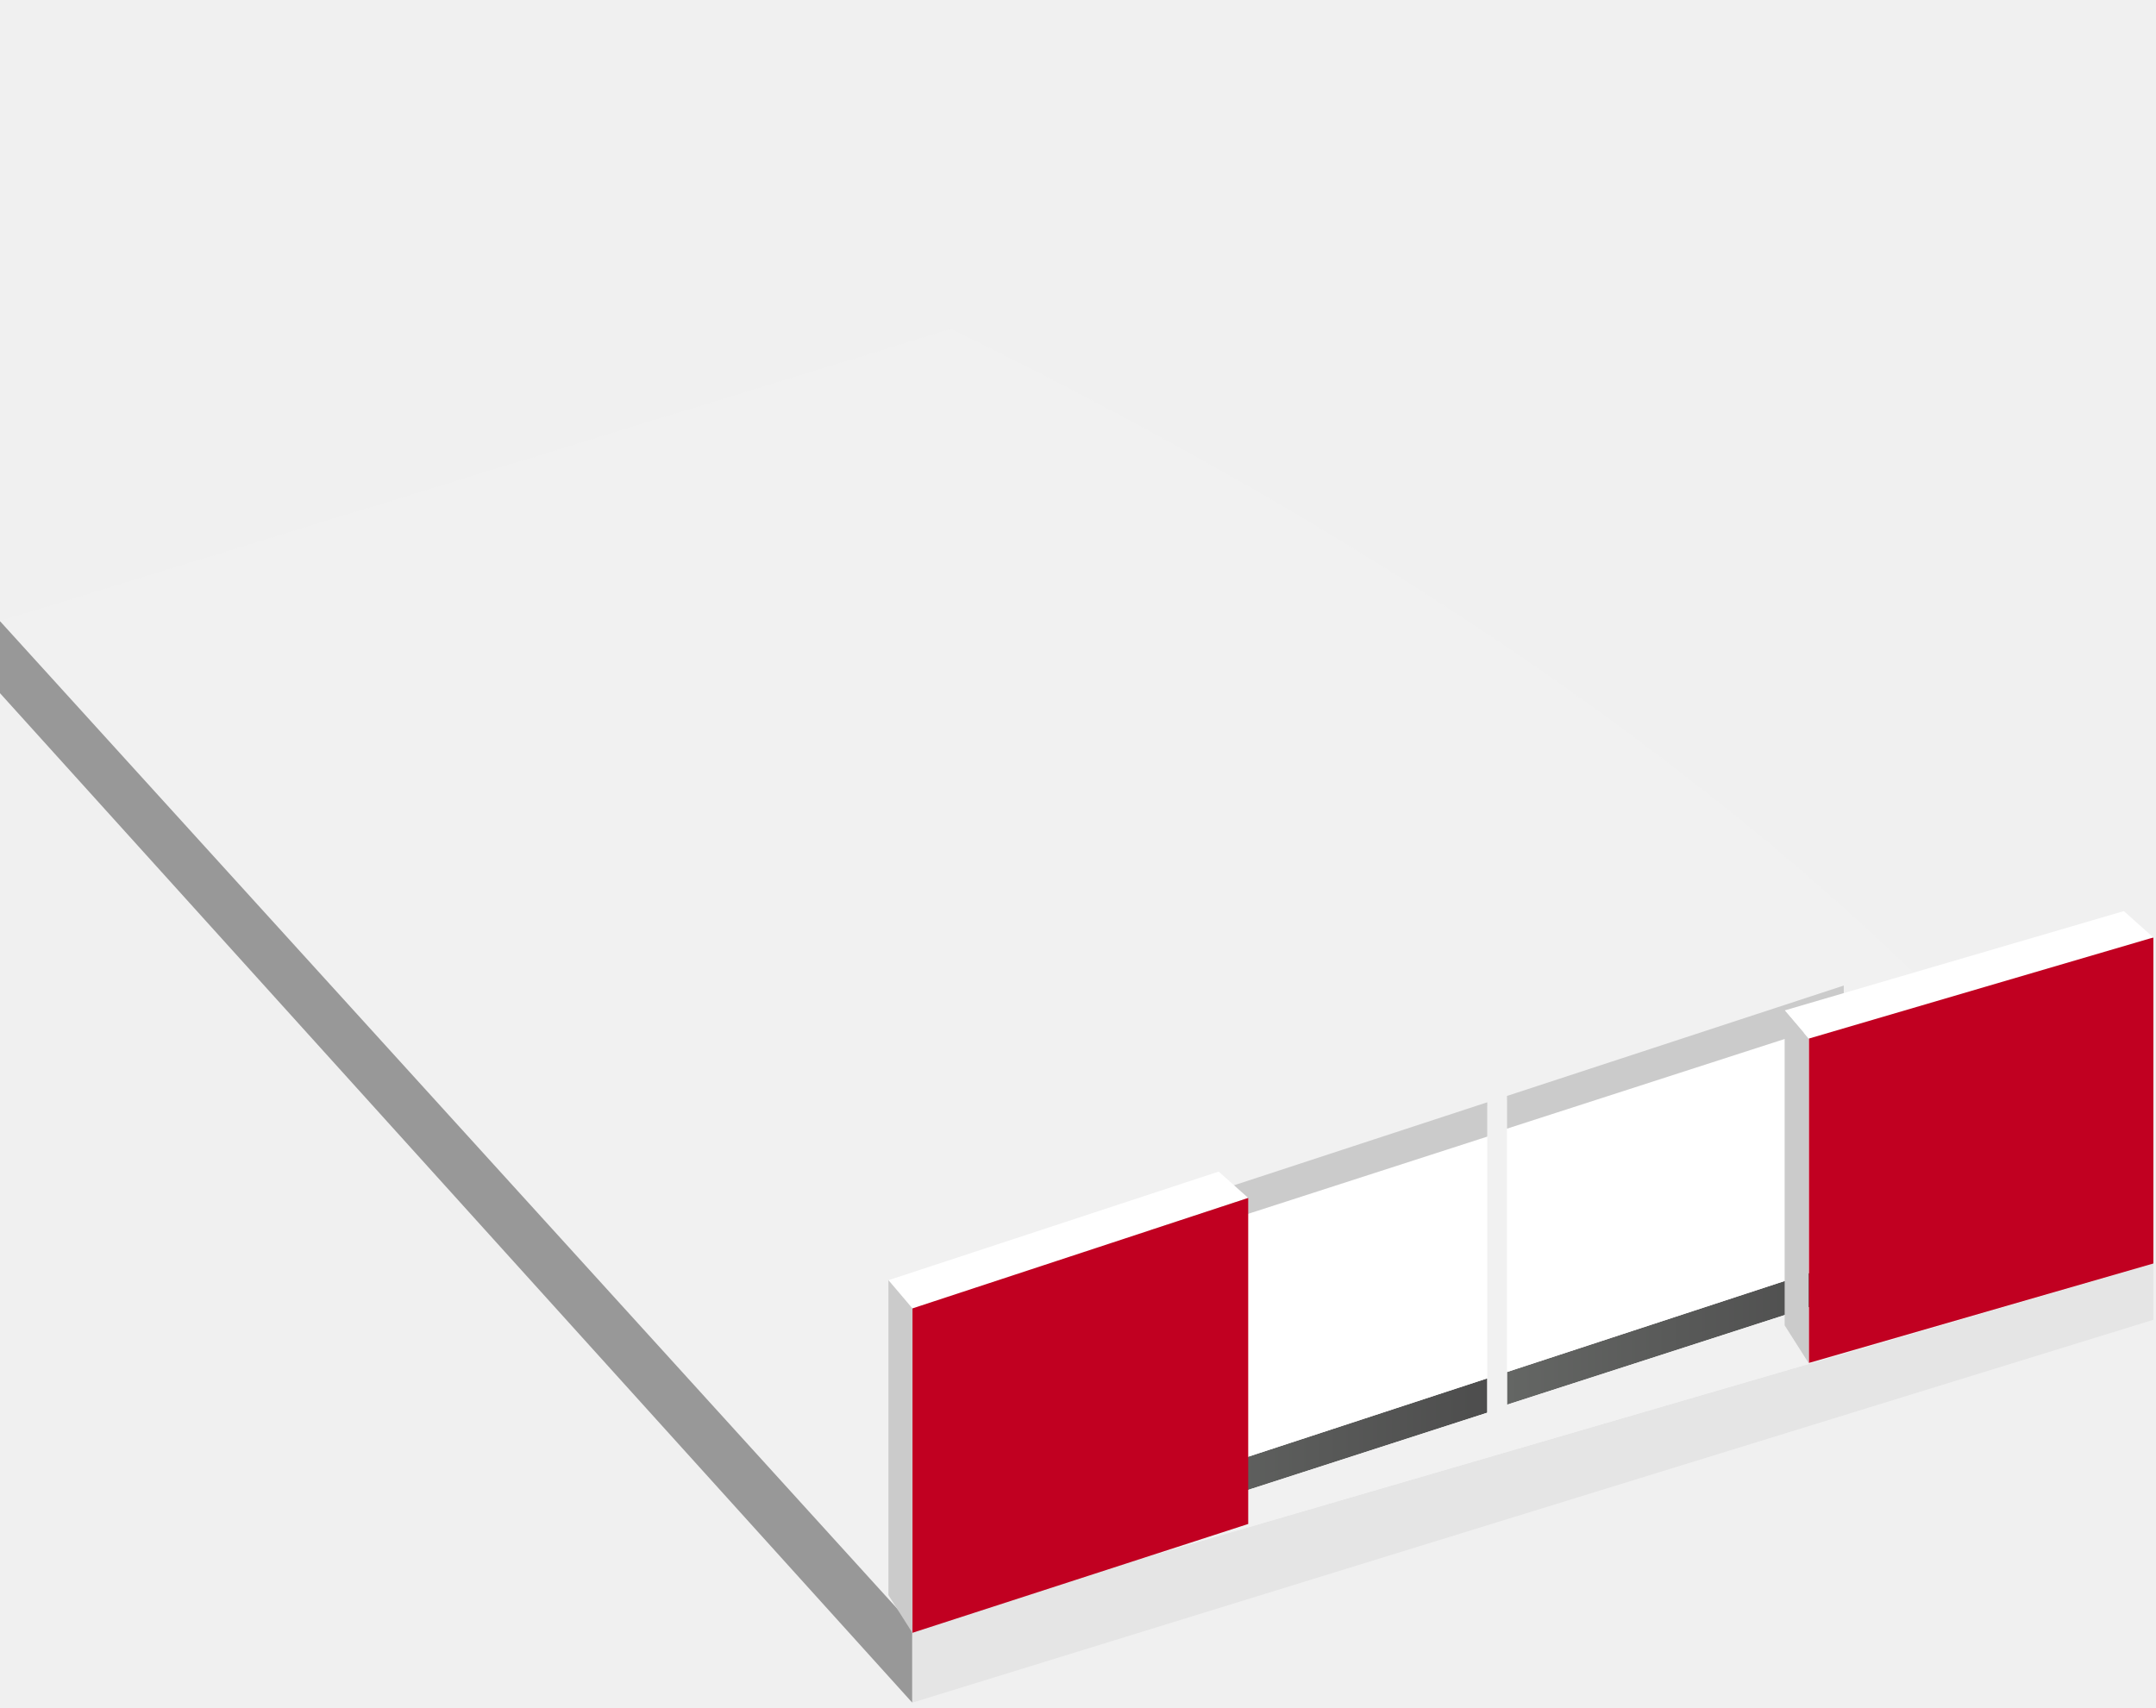
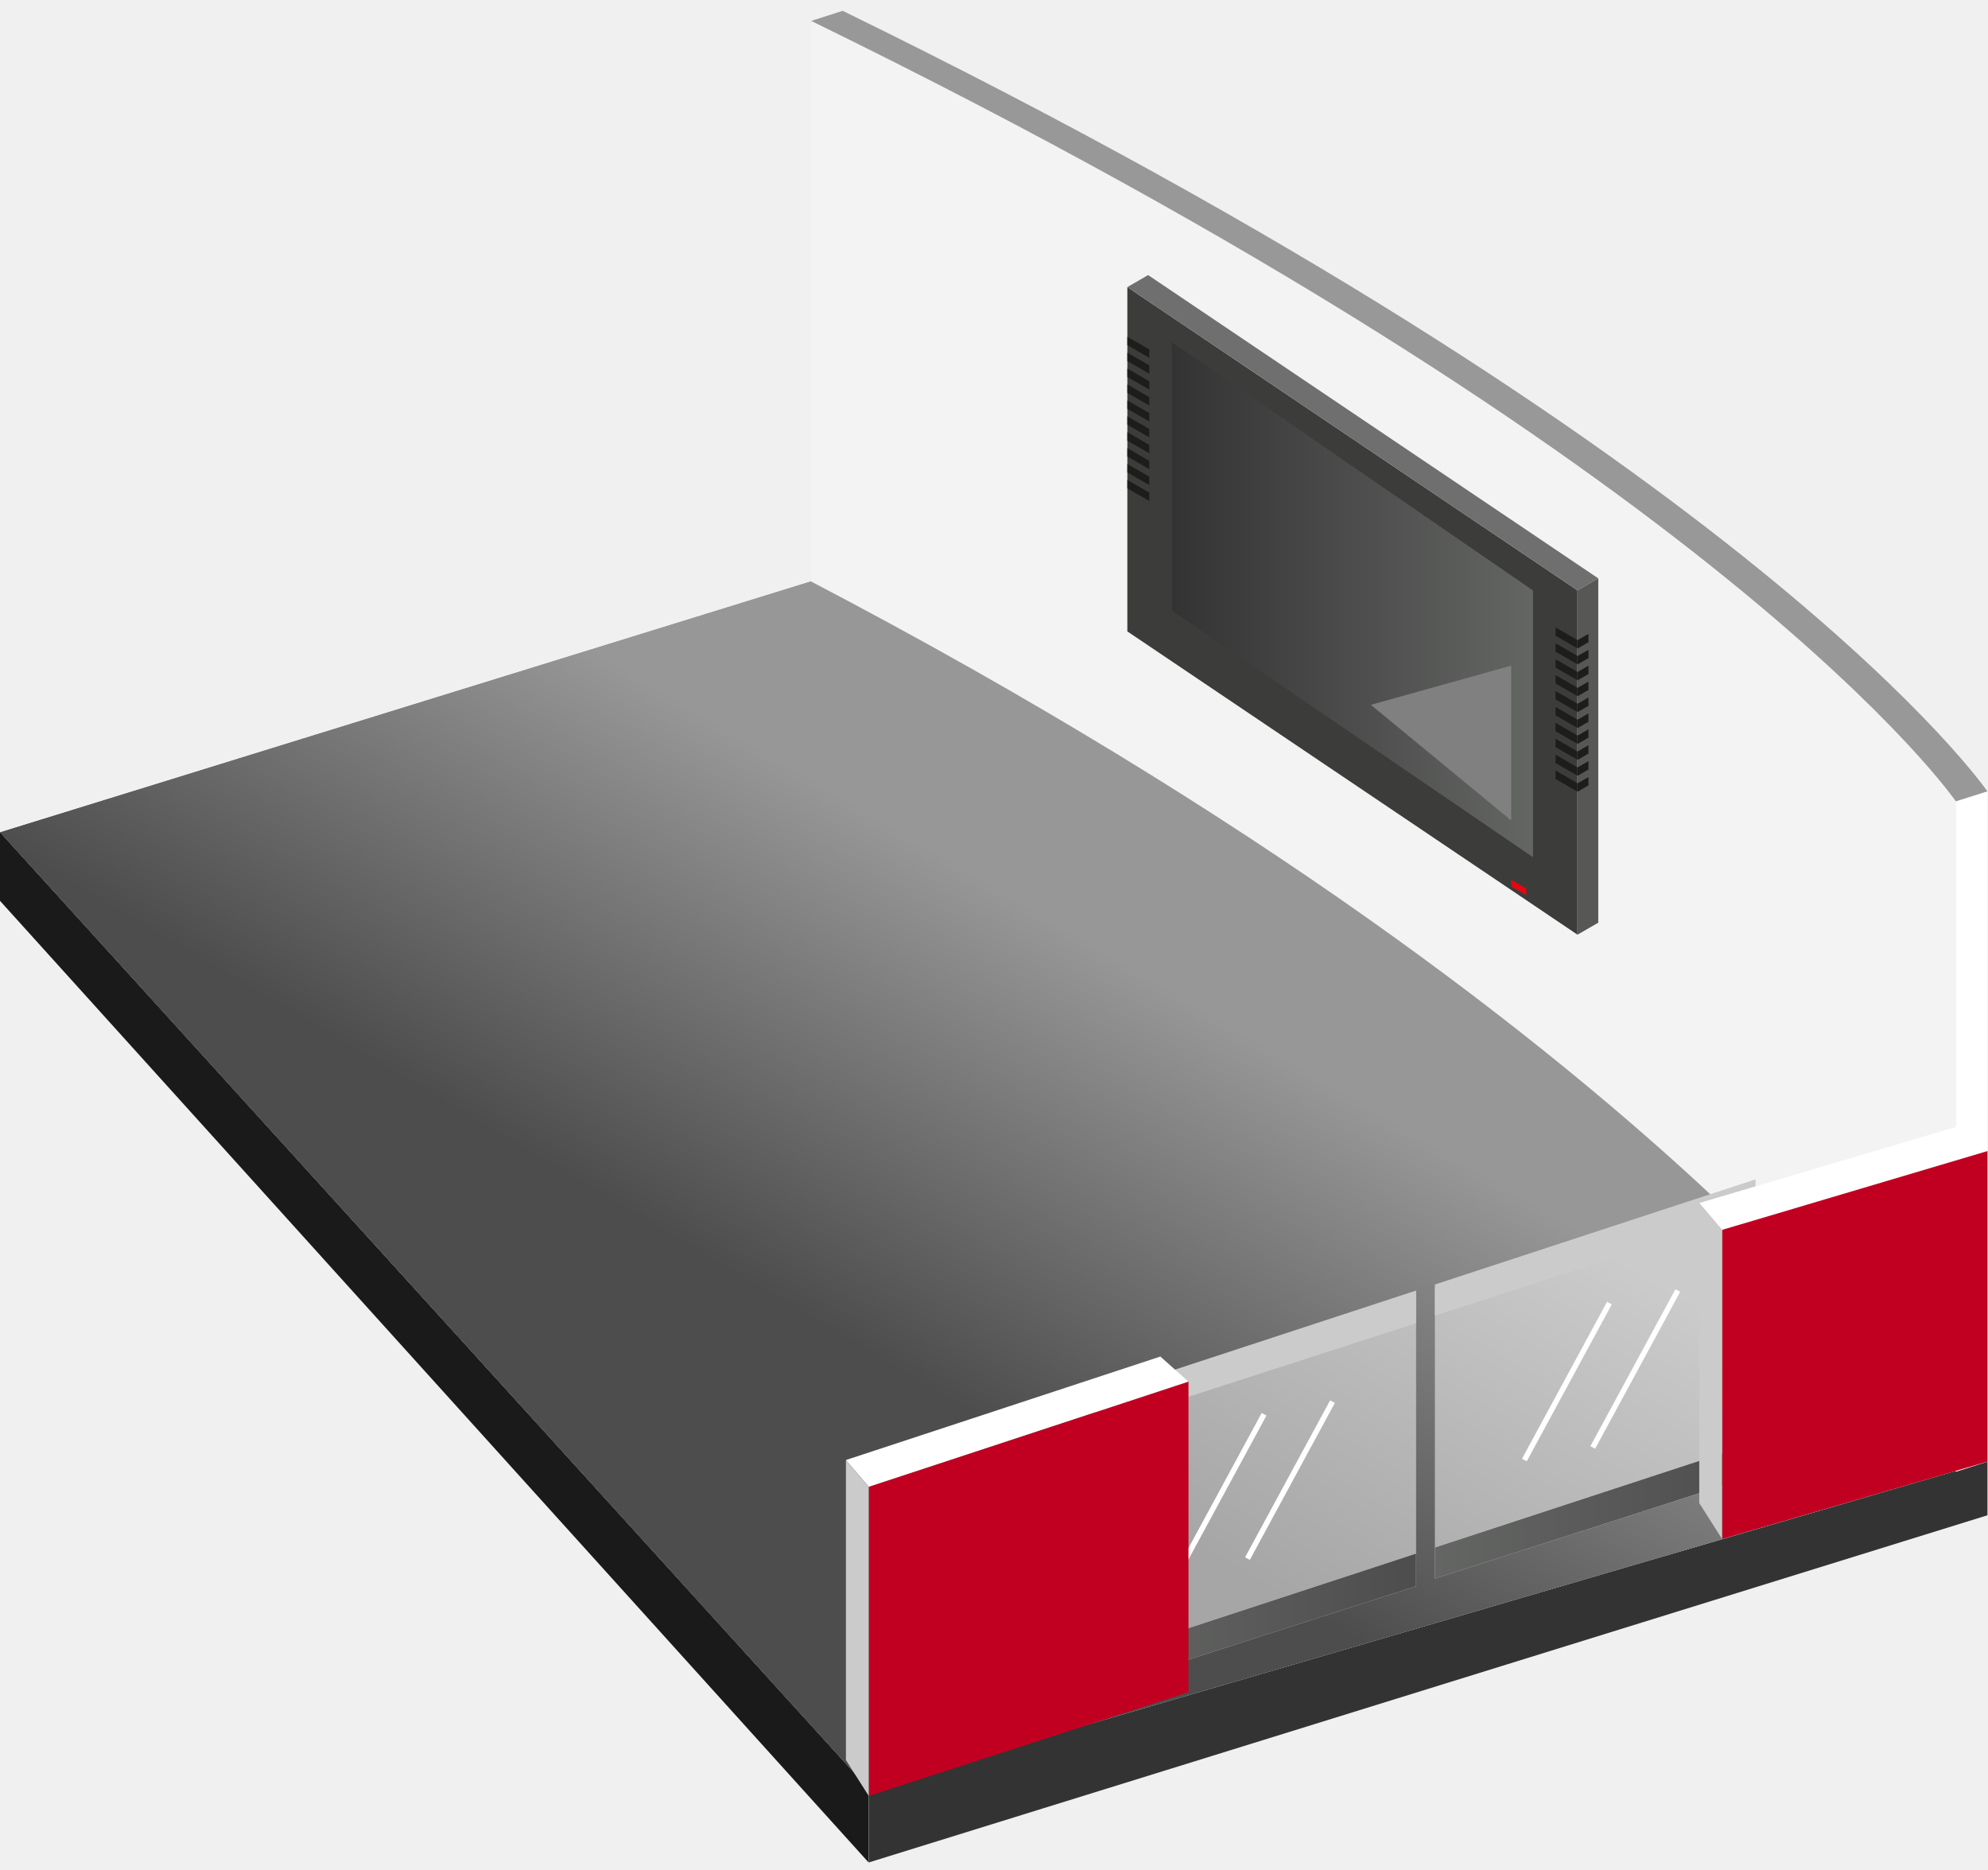
- <svg xmlns="http://www.w3.org/2000/svg" xmlns:xlink="http://www.w3.org/1999/xlink" width="380" height="301" viewBox="0 0 380 301">
+ <svg xmlns="http://www.w3.org/2000/svg" xmlns:xlink="http://www.w3.org/1999/xlink" width="184" height="173" viewBox="0 0 184 173">
  <defs>
-     <path id="prefix__a" d="M0 0.826L379.54 0.826 379.54 229.348 0 229.348z" />
-     <path id="prefix__c" d="M0 0.333L160.793 0.333 160.793 191 0 191z" />
-     <path id="prefix__e" d="M0.612 19.705L0.612 25.47 59.971 6.299 59.971 0.245z" />
-     <path id="prefix__h" d="M0.775 20.282L0.775 26.046 60.135 6.876 60.135 0.821z" />
-     <path id="prefix__k" d="M0.55 0.449L65.54 0.449 65.54 22.928 0.55 22.928z" />
-     <path id="prefix__m" d="M0.788 0.095L61.54 0.095 61.54 75.118 0.788 75.118z" />
-     <linearGradient id="prefix__f" x1="-.001%" x2="100%" y1="50.002%" y2="50.002%">
+     <path id="prefix__a" d="M0 24.667l80.396 88.507 103.552-30.263c-.06-.083-21.146-40.948-105.958-82.374L0 24.667z" />
+     <path id="prefix__d" d="M0 0.666L80.396 0.666 80.396 96 0 96z" />
+     <path id="prefix__f" d="M0 24.667l80.396 88.507 103.552-30.263c-.06-.083-21.146-40.948-105.958-82.374L0 24.667z" />
+     <path id="prefix__h" d="M0.806 9.853L0.806 12.735 30.486 3.15 30.485 0.123z" />
+     <path id="prefix__k" d="M0.388 10.141L0.388 13.023 30.067 3.438 30.067 0.411z" />
+     <path id="prefix__n" d="M0.454 25.176L33.892 47.998 33.892 23.287 0.454 0.293z" />
+     <linearGradient id="prefix__b" x1="61.662%" x2="39.339%" y1="36.979%" y2="59.949%">
+       <stop offset="0%" stop-color="#979797" />
+       <stop offset="100%" stop-color="#4D4D4D" />
+     </linearGradient>
+     <linearGradient id="prefix__i" x1="-.001%" x2="99.999%" y1="50%" y2="50%">
      <stop offset="0%" stop-color="#646664" />
      <stop offset="100%" stop-color="#4D4D4D" />
    </linearGradient>
-     <linearGradient id="prefix__i" x1=".001%" x2="100%" y1="50.003%" y2="50.003%">
+     <linearGradient id="prefix__l" x1="-.001%" x2="100.002%" y1="50.001%" y2="50.001%">
      <stop offset="0%" stop-color="#646664" />
      <stop offset="100%" stop-color="#4D4D4D" />
    </linearGradient>
+     <linearGradient id="prefix__o" x1="100.001%" x2="0%" y1="50%" y2="50%">
+       <stop offset="0%" stop-color="#646664" />
+       <stop offset="100%" stop-color="#333" />
+     </linearGradient>
  </defs>
  <g fill="none" fill-rule="evenodd">
-     <path fill="#E5E5E5" d="M160.793 229.523L160.793 243.174 379.541 175.671 379.541 165.746z" transform="translate(0 57)" />
-     <g transform="translate(0 57) translate(0 .174)">
-       <mask id="prefix__b" fill="#fff">
+     <path fill="#333" d="M80.396 165.513L80.396 172.339 80.399 172.339 183.948 140.211 183.948 135.25z" />
+     <g transform="translate(0 52.339)">
+       <mask id="prefix__c" fill="#fff">
        <use xlink:href="#prefix__a" />
      </mask>
-       <path fill="#F1F1F1" d="M167.624.826L0 52.333l160.793 177.015 218.747-63.776c-.122-.164-42.293-81.894-211.916-164.746" mask="url(#prefix__b)" />
-       <g transform="translate(0 52)">
-         <mask id="prefix__d" fill="#fff">
-           <use xlink:href="#prefix__c" />
-         </mask>
-         <path fill="#989898" d="M0 0.333L0 13.031 160.793 191 160.793 177.349z" mask="url(#prefix__d)" />
-       </g>
-       <path fill="#FFF" d="M265.612 136.786L265.612 190.47 324.971 171.299 324.971 117.326z" />
+       <path fill="url(#prefix__b)" d="M0 24.667l80.396 88.507 103.552-30.263c-.06-.083-21.146-40.948-105.958-82.374L0 24.667z" mask="url(#prefix__c)" />
    </g>
-     <g transform="translate(0 57) translate(265 165.174)">
+     <g transform="translate(0 76.339)">
+       <mask id="prefix__e" fill="#fff">
+         <use xlink:href="#prefix__d" />
+       </mask>
+       <path fill="#1A1A1A" d="M0 0.666L0 7.016 80.396 96.001 80.396 89.174z" mask="url(#prefix__e)" />
+     </g>
+     <g transform="translate(0 52.339)">
      <mask id="prefix__g" fill="#fff">
-         <use xlink:href="#prefix__e" />
+         <use xlink:href="#prefix__f" />
      </mask>
-       <path fill="url(#prefix__f)" d="M0.612 19.705L0.612 25.47 59.971 6.299 59.971 0.245z" mask="url(#prefix__g)" />
+       <path fill="url(#prefix__b)" d="M0 24.667l80.396 88.507 103.552-30.263c-.06-.083-21.146-40.948-105.958-82.374L0 24.667z" mask="url(#prefix__g)" />
    </g>
    <g>
-       <path fill="#CBCBCB" d="M63.612 20.034L63.612 25.8 122.971 6.628 122.971 0.575z" transform="translate(0 57) translate(202 116.174)" />
-       <path stroke="#FFF" d="M95.92 23.476L80.178 52.515M108.58 21.152L92.838 50.191" transform="translate(0 57) translate(202 116.174)" />
-       <path fill="#FFF" d="M0.776 41.362L0.776 95.046 60.135 75.876 60.135 21.904z" transform="translate(0 57) translate(202 116.174)" />
+       <path fill="#E5E5E5" d="M108.949 134.91c-.061-.081-21.146-40.947-105.958-82.373V.662c84.812 41.426 105.897 72.15 105.958 72.233v62.016z" transform="translate(75 .339)" />
+       <path fill="#F3F3F3" d="M106.038 135.843C105.977 135.76 82.591 96.61.08 53.47V1.594c84.811 41.426 105.897 72.15 105.958 72.233v62.016z" transform="translate(75 .339)" />
+       <path fill="#989898" d="M2.99.662c84.812 41.426 105.897 72.15 105.958 72.233l-2.91.933C105.978 73.745 84.891 43.02.08 1.595L2.99.662z" transform="translate(75 .339)" />
+       <path fill="#FFF" d="M108.949 134.911L106.038 135.844 106.038 73.809 108.949 72.895z" transform="translate(75 .339)" />
+       <path fill="#FFF" d="M57.806 118.893L57.806 145.735 87.486 136.15 87.486 109.164z" opacity=".5" transform="translate(75 .339)" />
    </g>
-     <g transform="translate(0 57) translate(202 185.174)">
+     <g transform="translate(132 133.339)">
      <mask id="prefix__j" fill="#fff">
        <use xlink:href="#prefix__h" />
      </mask>
-       <path fill="url(#prefix__i)" d="M0.775 20.282L0.775 26.046 60.135 6.876 60.135 0.821z" mask="url(#prefix__j)" />
+       <path fill="url(#prefix__i)" d="M0.806 9.853L0.806 12.735 30.486 3.15 30.485 0.123z" mask="url(#prefix__j)" />
    </g>
    <g>
-       <path fill="#CBCBCB" d="M46.776 53.611L46.776 59.377 106.135 40.205 106.135 34.152z" transform="translate(0 57) translate(156 103.174)" />
-       <path stroke="#FFF" d="M77.996 57.045L62.254 86.084M90.657 54.721L74.915 83.76" transform="translate(0 57) translate(156 103.174)" />
-       <path fill="#FFF" d="M0.59 65.519L4.827 70.491 64 51.016 58.795 46.371z" transform="translate(0 57) translate(156 103.174)" />
-       <path fill="#C10021" d="M4.827 70.491L4.827 127.68 64.001 108.494 64.001 51.015z" transform="translate(0 57) translate(156 103.174)" />
-       <path fill="#CBCBCB" d="M0.59 65.519L0.59 121.042 4.809 127.681 4.809 70.492z" transform="translate(0 57) translate(156 103.174)" />
-       <g transform="translate(0 57) translate(156 103.174) translate(158)">
-         <mask id="prefix__l" fill="#fff">
-           <use xlink:href="#prefix__k" />
-         </mask>
-         <path fill="#FFF" d="M0.55 17.956L4.788 22.928 65.54 5.095 60.334 0.449z" mask="url(#prefix__l)" />
-       </g>
-       <g transform="translate(0 57) translate(156 103.174) translate(162 5)">
-         <mask id="prefix__n" fill="#fff">
-           <use xlink:href="#prefix__m" />
-         </mask>
-         <path fill="#C10021" d="M0.788 17.929L0.788 75.118 61.54 57.573 61.54 0.095z" mask="url(#prefix__n)" />
-       </g>
-       <path fill="#CBCBCB" d="M158.55 17.956L158.55 73.479 162.77 80.118 162.77 22.929z" transform="translate(0 57) translate(156 103.174)" />
+       <path fill="#CBCBCB" d="M31.806 10.517L31.806 13.4 61.486 3.814 61.486 0.788z" transform="translate(101 108.339)" />
+       <path stroke="#FFF" stroke-width=".5" d="M47.96 12.238L40.089 26.758M54.29 11.076L46.419 25.596" transform="translate(101 108.339)" />
+       <path fill="#FFF" d="M0.388 21.181L0.388 48.023 30.068 38.438 30.068 11.452z" opacity=".5" transform="translate(101 108.339)" />
+     </g>
+     <g transform="translate(101 143.339)">
+       <mask id="prefix__m" fill="#fff">
+         <use xlink:href="#prefix__k" />
+       </mask>
+       <path fill="url(#prefix__l)" d="M0.388 10.141L0.388 13.023 30.067 3.438 30.067 0.411z" mask="url(#prefix__m)" />
+     </g>
+     <g>
+       <path fill="#CBCBCB" d="M23.388 102.805L23.388 105.688 53.068 96.102 53.068 93.076z" transform="translate(78 26.339)" />
+       <path stroke="#FFF" stroke-width=".5" d="M38.998 104.522L31.127 119.043M45.328 103.36L37.457 117.881" transform="translate(78 26.339)" />
+       <path fill="#FFF" d="M0.295 108.759L2.414 111.245 32.001 101.508 29.398 99.185z" transform="translate(78 26.339)" />
+       <path fill="#C10021" d="M2.413 111.246L2.413 139.841 32.001 130.247 32.001 101.509z" transform="translate(78 26.339)" />
+       <path fill="#CBCBCB" d="M0.295 108.759L0.295 136.521 2.405 139.84 2.405 111.245z" transform="translate(78 26.339)" />
+       <path fill="#FFF" d="M79.275 84.978L81.394 87.464 105.948 80.171 103.345 77.849z" transform="translate(78 26.339)" />
+       <path fill="#C10021" d="M81.394 87.464L81.394 116.059 105.949 108.91 105.949 80.171z" transform="translate(78 26.339)" />
+       <path fill="#CBCBCB" d="M79.275 84.978L79.275 112.74 81.384 116.059 81.384 87.464z" transform="translate(78 26.339)" />
+       <path fill="#3C3C3B" d="M68.004 60.147L26.341 32.085 26.341 0.225 68.004 28.288z" transform="translate(78 26.339)" />
+     </g>
+     <g transform="translate(108 31.339)">
+       <mask id="prefix__p" fill="#fff">
+         <use xlink:href="#prefix__n" />
+       </mask>
+       <path fill="url(#prefix__o)" d="M0.454 25.176L33.892 47.998 33.892 23.287 0.454 0.293z" mask="url(#prefix__p)" />
+     </g>
+     <g>
+       <path fill="#1D1D1B" d="M2.373 7.77L.342 6.597.342 5.823 2.373 6.995zM2.373 9.242L.342 8.069.342 7.295 2.373 8.468zM2.373 10.714L.342 9.541.342 8.767 2.373 9.939zM2.373 12.186L.342 11.013.342 10.239 2.373 11.412zM2.373 13.659L.342 12.486.342 11.711 2.373 12.884zM2.373 15.13L.342 13.957.342 13.183 2.373 14.356zM2.373 16.603L.342 15.43.342 14.655 2.373 15.828zM2.373 18.075L.342 16.902.342 16.128 2.373 17.301zM2.373 19.547L.342 18.374.342 17.599 2.373 18.772zM2.373 21.019L.342 19.846.342 19.072 2.373 20.245zM42.005 34.66L39.974 33.487 39.974 32.713 42.005 33.886zM42.005 36.131L39.974 34.959 39.974 34.184 42.005 35.357zM42.005 37.604L39.974 36.431 39.974 35.657 42.005 36.83zM42.005 39.076L39.974 37.904 39.974 37.129 42.005 38.302zM42.005 40.548L39.974 39.375 39.974 38.601 42.005 39.774zM42.005 42.02L39.974 40.848 39.974 40.073 42.005 41.246zM42.005 43.493L39.974 42.32 39.974 41.546 42.005 42.719zM42.005 44.964L39.974 43.792 39.974 43.017 42.005 44.19zM42.005 46.437L39.974 45.264 39.974 44.49 42.005 45.663zM42.005 47.909L39.974 46.737 39.974 45.962 42.005 47.135z" transform="translate(104 25.339)" />
+       <path fill="#E30613" d="M37.279 57.501L35.87 56.688 35.87 56.066 37.279 56.88z" transform="translate(104 25.339)" />
+       <path fill="#706F6F" d="M0.342 1.224L42.005 29.287 43.928 28.177 2.265 0.114z" transform="translate(104 25.339)" />
+       <path fill="#575756" d="M43.929 60.037L43.929 28.178 42.005 29.288 42.006 61.147z" transform="translate(104 25.339)" />
+       <path fill="#1D1D1B" d="M43.022 34.085L42.004 34.672 42.004 33.898 43.022 33.31zM43.022 35.557L42.004 36.145 42.004 35.37 43.022 34.783zM43.022 37.03L42.004 37.617 42.004 36.843 43.022 36.255zM43.022 38.502L42.004 39.09 42.004 38.315 43.022 37.727zM43.022 39.974L42.005 40.561 42.005 39.787 43.022 39.199zM43.022 41.446L42.005 42.034 42.005 41.259 43.022 40.672zM43.022 42.919L42.005 43.505 42.005 42.731 43.022 42.144zM43.022 44.39L42.005 44.978 42.005 44.203 43.022 43.616zM43.022 45.863L42.005 46.45 42.005 45.676 43.022 45.088zM43.022 47.334L42.005 47.922 42.005 47.148 43.022 46.56z" transform="translate(104 25.339)" />
+       <path fill="gray" d="M35.87 36.254L35.87 50.575 22.88 39.88z" transform="translate(104 25.339)" />
    </g>
  </g>
</svg>
